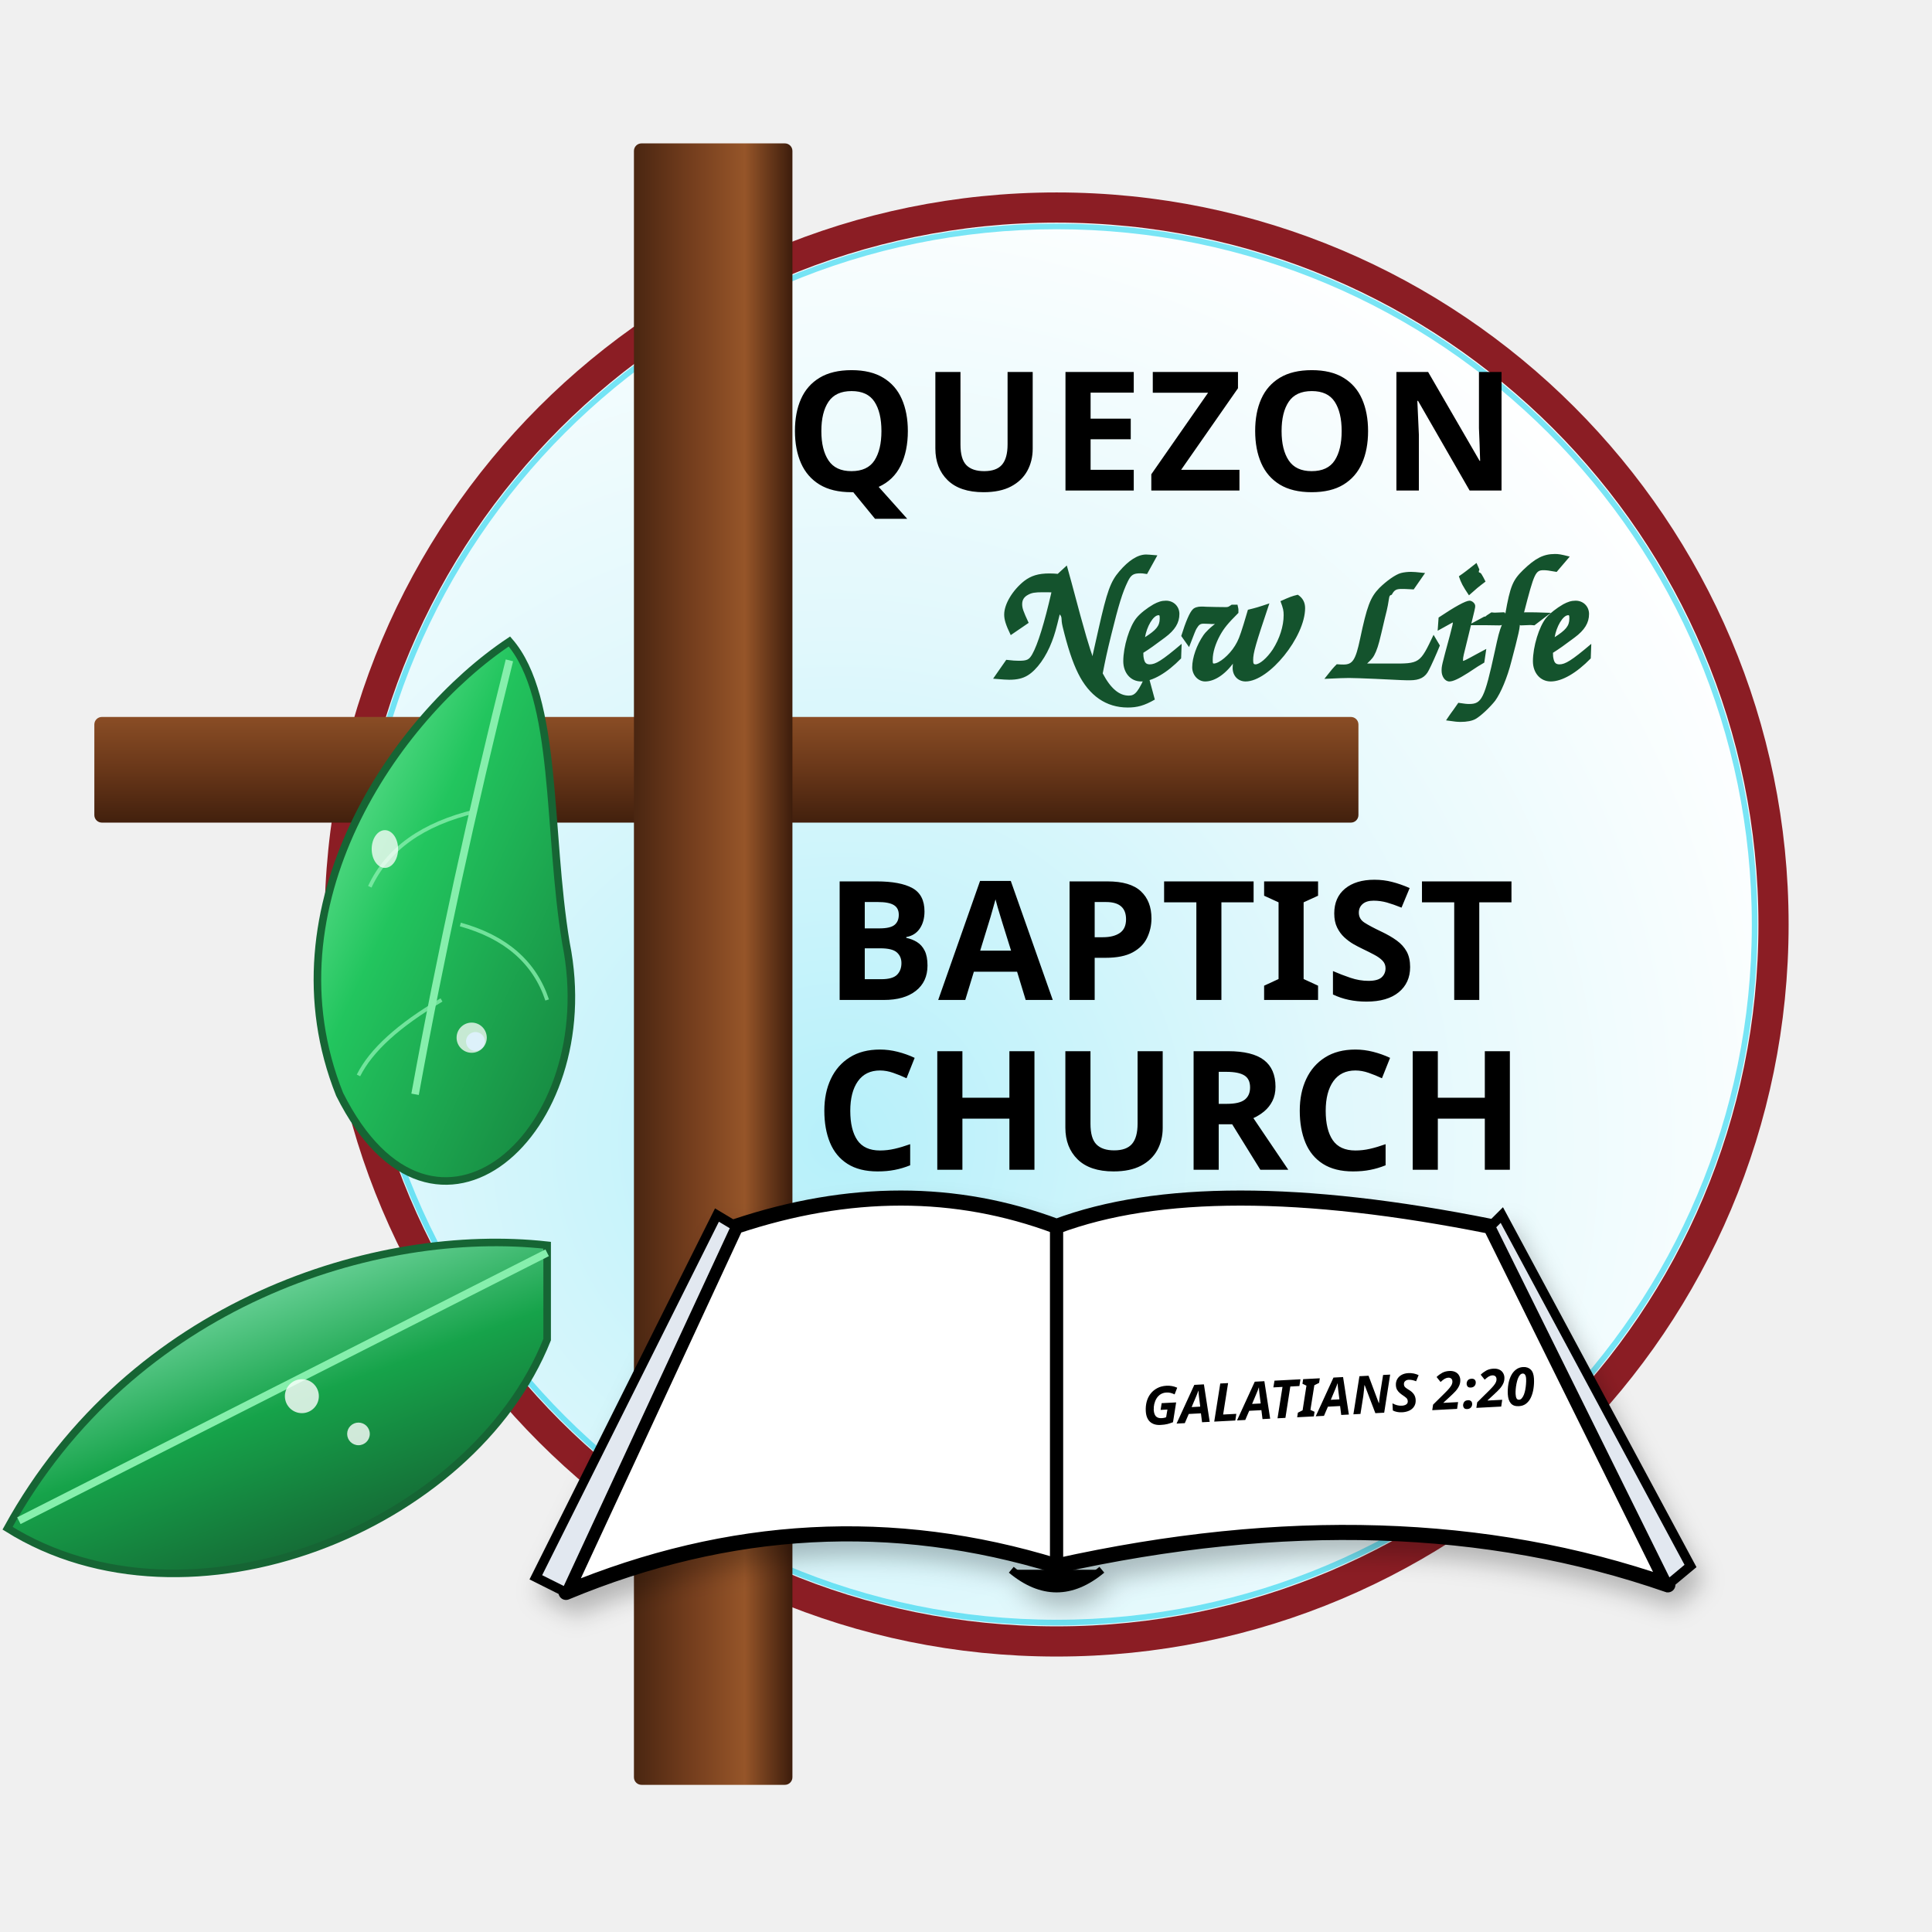
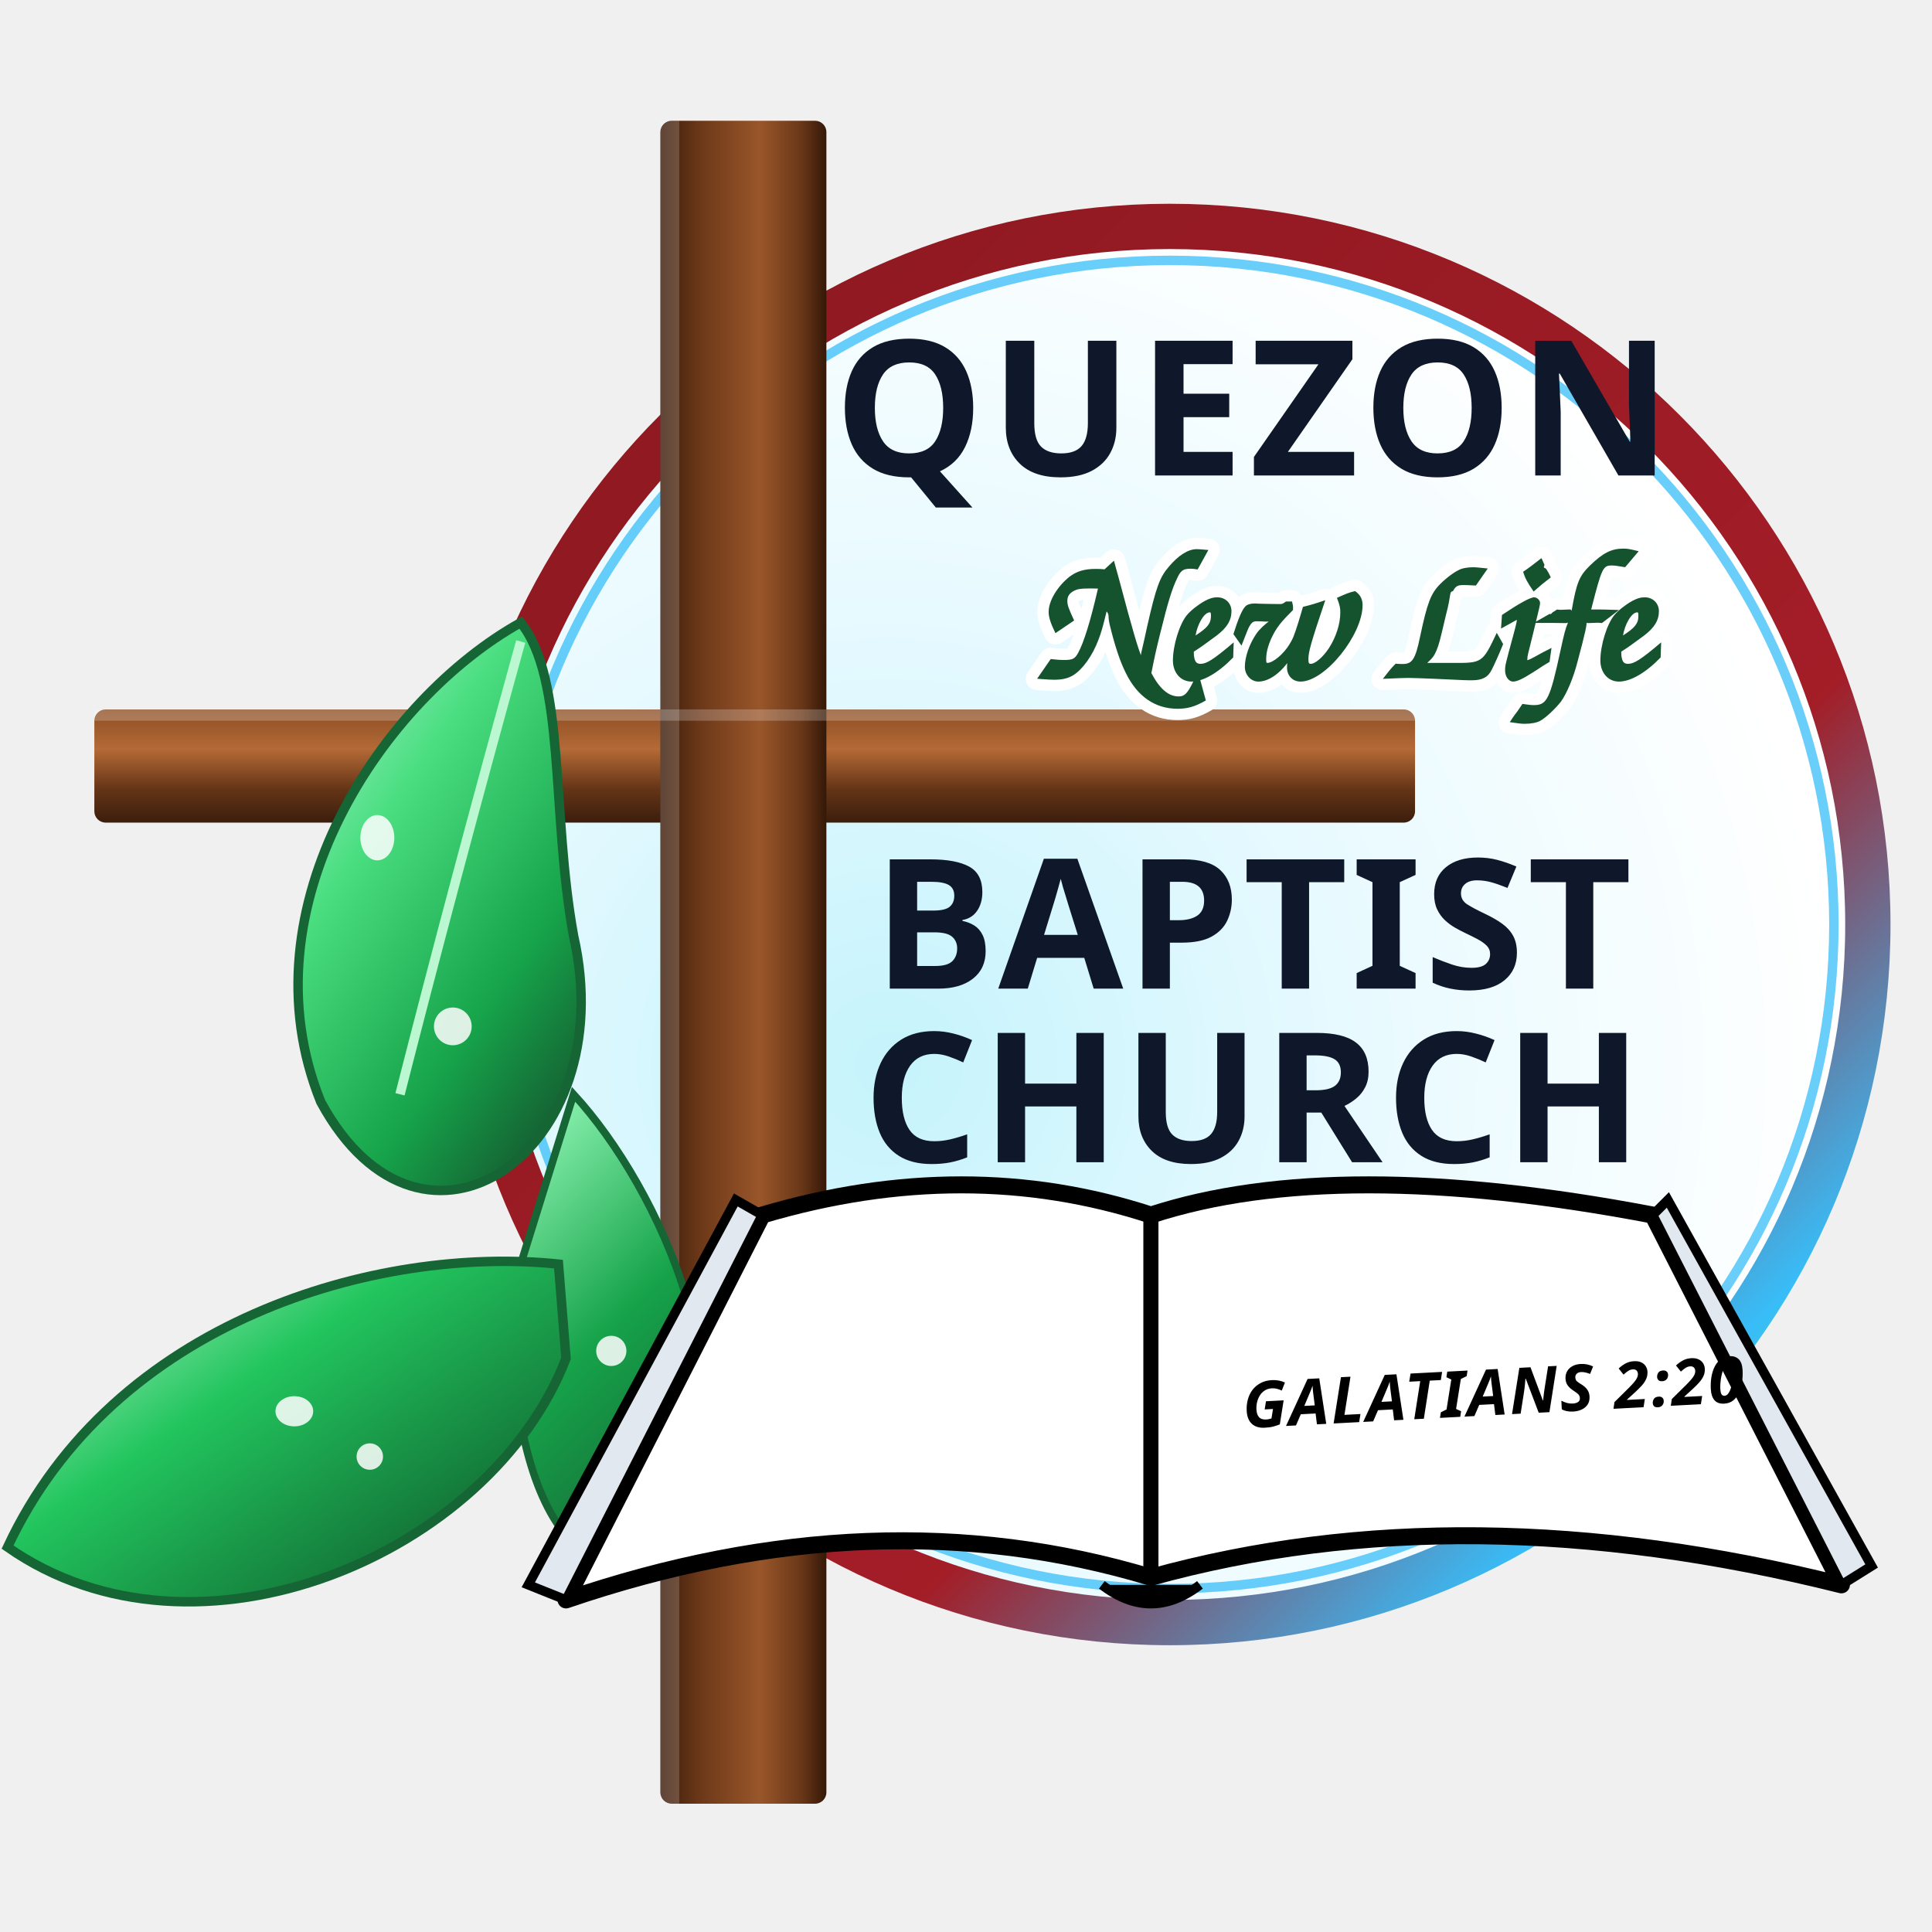
- <svg xmlns="http://www.w3.org/2000/svg" viewBox="0 0 512 512" width="100%" height="100%">
+ <svg xmlns="http://www.w3.org/2000/svg" viewBox="0 0 512 512" width="512" height="512">
  <defs>
-     <radialGradient id="skyGrad" cx="35%" cy="65%" r="70%">
-       <stop offset="0%" stop-color="#b6f0fa" />
-       <stop offset="50%" stop-color="#e1f8fc" />
-       <stop offset="100%" stop-color="#ffffff" />
+     <radialGradient id="skyRadial" cx="30%" cy="60%" r="75%">
+       <stop offset="0%" stop-color="#c5f3fc" />
+       <stop offset="45%" stop-color="#e8faff" />
+       <stop offset="90%" stop-color="#ffffff" />
    </radialGradient>
-     <linearGradient id="woodVert" x1="0%" y1="0%" x2="100%" y2="0%">
-       <stop offset="0%" stop-color="#4a2611" />
-       <stop offset="35%" stop-color="#733d1d" />
-       <stop offset="70%" stop-color="#965529" />
-       <stop offset="100%" stop-color="#3d1d0c" />
+     <linearGradient id="rimGrad" x1="0%" y1="0%" x2="100%" y2="100%">
+       <stop offset="0%" stop-color="#8b1820" />
+       <stop offset="65%" stop-color="#a31d27" />
+       <stop offset="85%" stop-color="#38bdf8" />
+       <stop offset="95%" stop-color="#4ade80" />
+       <stop offset="100%" stop-color="#a3e635" />
    </linearGradient>
-     <linearGradient id="woodHoriz" x1="0%" y1="0%" x2="0%" y2="100%">
-       <stop offset="0%" stop-color="#8a4d25" />
-       <stop offset="50%" stop-color="#693719" />
-       <stop offset="100%" stop-color="#42200d" />
+     <linearGradient id="woodVertical" x1="0%" y1="0%" x2="100%" y2="0%">
+       <stop offset="0%" stop-color="#3b1d0c" />
+       <stop offset="25%" stop-color="#6e3919" />
+       <stop offset="60%" stop-color="#99562a" />
+       <stop offset="85%" stop-color="#693718" />
+       <stop offset="100%" stop-color="#341808" />
    </linearGradient>
-     <linearGradient id="leafGrad1" x1="0%" y1="0%" x2="100%" y2="100%">
-       <stop offset="0%" stop-color="#86efac" />
-       <stop offset="40%" stop-color="#22c55e" />
-       <stop offset="100%" stop-color="#15803d" />
+     <linearGradient id="woodHorizontal" x1="0%" y1="0%" x2="0%" y2="100%">
+       <stop offset="0%" stop-color="#8c4e25" />
+       <stop offset="35%" stop-color="#b46a36" />
+       <stop offset="70%" stop-color="#663517" />
+       <stop offset="100%" stop-color="#3b1d0c" />
    </linearGradient>
-     <linearGradient id="leafGrad2" x1="20%" y1="0%" x2="80%" y2="100%">
+     <linearGradient id="leafGradTop" x1="15%" y1="0%" x2="85%" y2="100%">
      <stop offset="0%" stop-color="#a7f3d0" />
-       <stop offset="50%" stop-color="#16a34a" />
+       <stop offset="30%" stop-color="#4ade80" />
+       <stop offset="70%" stop-color="#16a34a" />
      <stop offset="100%" stop-color="#14532d" />
    </linearGradient>
-     <filter id="softShadow" x="-10%" y="-10%" width="130%" height="130%">
-       <feDropShadow dx="2" dy="4" stdDeviation="3" flood-opacity="0.25" />
-     </filter>
+     <linearGradient id="leafGradBot" x1="0%" y1="10%" x2="90%" y2="90%">
+       <stop offset="0%" stop-color="#bbf7d0" />
+       <stop offset="40%" stop-color="#22c55e" />
+       <stop offset="80%" stop-color="#15803d" />
+       <stop offset="100%" stop-color="#14532d" />
+     </linearGradient>
+     <linearGradient id="leafGradMid" x1="30%" y1="0%" x2="70%" y2="100%">
+       <stop offset="0%" stop-color="#86efac" />
+       <stop offset="50%" stop-color="#16a34a" />
+       <stop offset="100%" stop-color="#166534" />
+     </linearGradient>
  </defs>
-   <circle cx="280" cy="245" r="190" fill="url(#skyGrad)" stroke="#8b1d24" stroke-width="8" />
-   <circle cx="280" cy="245" r="185" fill="none" stroke="#22d3ee" stroke-width="1.5" opacity="0.6" />
-   <rect x="25" y="190" width="335" height="28" rx="2" fill="url(#woodHoriz)" />
-   <rect x="168" y="38" width="42" height="435" rx="2" fill="url(#woodVert)" />
-   <text x="305" y="130" font-family="'Impact', 'Arial Black', sans-serif" font-weight="900" font-size="44" fill="#000000" text-anchor="middle" letter-spacing="1">QUEZON</text>
-   <text x="340" y="180" font-family="'Brush Script MT', 'Segoe Script', 'Lucida Handwriting', cursive" font-style="italic" font-weight="bold" font-size="46" fill="#14532d" text-anchor="middle">New Life</text>
-   <text x="310" y="265" font-family="'Impact', 'Arial Black', sans-serif" font-weight="900" font-size="44" fill="#000000" text-anchor="middle" letter-spacing="0.5">BAPTIST</text>
-   <text x="310" y="310" font-family="'Impact', 'Arial Black', sans-serif" font-weight="900" font-size="44" fill="#000000" text-anchor="middle" letter-spacing="0.5">CHURCH</text>
-   <path d="M 135 170 C 105 190 70 240 90 290 C 115 340 160 300 150 250 C 145 220 148 185 135 170 Z" fill="url(#leafGrad1)" stroke="#166534" stroke-width="2" />
-   <path d="M 135 175 Q 120 235 110 290" fill="none" stroke="#86efac" stroke-width="2" />
-   <path d="M 126 215 Q 105 220 98 235 M 122 245 Q 140 250 145 265 M 117 265 Q 100 275 95 285" fill="none" stroke="#86efac" stroke-width="1" opacity="0.8" />
-   <ellipse cx="102" cy="225" rx="3.5" ry="5" fill="#ffffff" opacity="0.75" />
-   <circle cx="125" cy="275" r="4" fill="#ffffff" opacity="0.75" />
-   <circle cx="126" cy="276" r="2.5" fill="#e0f2fe" opacity="0.9" />
-   <path d="M 145 330 C 100 325 35 345 2 405 C 50 435 125 405 145 355 Z" fill="url(#leafGrad2)" stroke="#166534" stroke-width="2" />
-   <path d="M 145 332 Q 80 365 5 403" fill="none" stroke="#86efac" stroke-width="2" />
-   <circle cx="80" cy="370" r="4.5" fill="#ffffff" opacity="0.8" />
-   <circle cx="95" cy="380" r="3" fill="#ffffff" opacity="0.8" />
-   <g filter="url(#softShadow)">
-     <path d="M 280 415 Q 215 395 150 422 L 195 325 Q 240 310 280 325 Q 320 310 395 325 L 442 420 Q 370 395 280 415 Z" fill="#ffffff" stroke="#000000" stroke-width="4" stroke-linejoin="round" />
-     <path d="M 150 422 L 142 418 L 190 322 L 195 325 Z" fill="#e2e8f0" stroke="#000000" stroke-width="2.5" />
-     <path d="M 150 422 Q 215 395 280 415" fill="none" stroke="#000000" stroke-width="3" />
-     <path d="M 195 325 Q 240 310 280 325" fill="none" stroke="#000000" stroke-width="2" />
-     <line x1="280" y1="325" x2="280" y2="415" stroke="#000000" stroke-width="3.5" />
-     <path d="M 442 420 L 448 415 L 398 322 L 395 325 Z" fill="#e2e8f0" stroke="#000000" stroke-width="2.5" />
-     <path d="M 280 415 Q 370 395 442 420" fill="none" stroke="#000000" stroke-width="3" />
-     <path d="M 280 325 Q 320 310 395 325" fill="none" stroke="#000000" stroke-width="2" />
-     <path d="M 268 416 Q 280 426 292 416" fill="#000000" stroke="#000000" stroke-width="2" />
-     <text x="355" y="375" font-family="'Arial Black', 'Impact', sans-serif" font-weight="900" font-style="italic" font-size="14" fill="#000000" text-anchor="middle" transform="rotate(-3 355 375)">GALATIANS 2:20</text>
+   <circle cx="310" cy="245" r="185" fill="url(#skyRadial)" stroke="url(#rimGrad)" stroke-width="12" />
+   <circle cx="310" cy="245" r="176" fill="none" stroke="#38bdf8" stroke-width="2.5" opacity="0.75" />
+   <rect x="25" y="188" width="350" height="30" rx="3" fill="url(#woodHorizontal)" />
+   <rect x="175" y="32" width="44" height="446" rx="3" fill="url(#woodVertical)" />
+   <rect x="175" y="32" width="5" height="446" fill="#ffffff" opacity="0.18" />
+   <rect x="25" y="188" width="350" height="3" fill="#ffffff" opacity="0.22" />
+   <text x="332" y="126" font-family="Impact, 'Arial Black', sans-serif" font-weight="900" font-size="50" fill="#0f172a" text-anchor="middle" letter-spacing="1.5">QUEZON</text>
+   <g>
+     <text x="355" y="180" font-family="'Brush Script MT', 'Segoe Script', 'Lucida Handwriting', cursive, sans-serif" font-style="italic" font-weight="bold" font-size="48" fill="none" stroke="#ffffff" stroke-width="6" stroke-linejoin="round" text-anchor="middle">New Life</text>
+     <text x="355" y="180" font-family="'Brush Script MT', 'Segoe Script', 'Lucida Handwriting', cursive, sans-serif" font-style="italic" font-weight="bold" font-size="48" fill="#14532d" text-anchor="middle">New Life</text>
+   </g>
+   <text x="332" y="262" font-family="Impact, 'Arial Black', sans-serif" font-weight="900" font-size="48" fill="#0f172a" text-anchor="middle" letter-spacing="0.8">BAPTIST</text>
+   <text x="332" y="308" font-family="Impact, 'Arial Black', sans-serif" font-weight="900" font-size="48" fill="#0f172a" text-anchor="middle" letter-spacing="0.8">CHURCH</text>
+   <g>
+     <path d="M 138 165 C 102 185 64 240 85 292 C 112 342 165 305 152 248 C 146 215 150 180 138 165 Z" fill="url(#leafGradTop)" stroke="#166534" stroke-width="2.5" />
+     <path d="M 138 170 Q 120 235 106 290" fill="none" stroke="#bbf7d0" stroke-width="2.5" />
+     <ellipse cx="100" cy="222" rx="4.5" ry="6" fill="#ffffff" opacity="0.85" />
+     <circle cx="120" cy="272" r="5" fill="#ffffff" opacity="0.85" />
+   </g>
+   <g>
+     <path d="M 152 290 C 175 315 200 370 178 405 C 150 435 130 380 138 335 Z" fill="url(#leafGradMid)" stroke="#166534" stroke-width="2" />
+     <circle cx="162" cy="358" r="4" fill="#ffffff" opacity="0.85" />
+   </g>
+   <g>
+     <path d="M 148 335 C 100 330 30 350 2 410 C 52 445 130 412 150 360 Z" fill="url(#leafGradBot)" stroke="#166534" stroke-width="2.5" />
+     <ellipse cx="78" cy="374" rx="5" ry="4" fill="#ffffff" opacity="0.85" />
+     <circle cx="98" cy="386" r="3.5" fill="#ffffff" opacity="0.85" />
+   </g>
+   <g>
+     <path d="M 305 418 Q 232 396 150 424 L 202 322 Q 256 306 305 322 Q 354 306 438 322 L 488 420 Q 388 395 305 418 Z" fill="#ffffff" stroke="#000000" stroke-width="4.5" stroke-linejoin="round" />
+     <path d="M 150 424 L 140 420 L 195 318 L 202 322 Z" fill="#e2e8f0" stroke="#000000" stroke-width="2.5" />
+     <path d="M 150 424 Q 232 396 305 418" fill="none" stroke="#000000" stroke-width="3.5" />
+     <line x1="305" y1="322" x2="305" y2="418" stroke="#000000" stroke-width="4" />
+     <path d="M 488 420 L 496 415 L 442 318 L 438 322 Z" fill="#e2e8f0" stroke="#000000" stroke-width="2.5" />
+     <path d="M 305 418 Q 388 395 488 420" fill="none" stroke="#000000" stroke-width="3.5" />
+     <path d="M 292 420 Q 305 430 318 420" fill="#000000" stroke="#000000" stroke-width="2.5" />
+     <text x="396" y="375" font-family="Impact, 'Arial Black', sans-serif" font-weight="900" font-style="italic" font-size="17" fill="#000000" text-anchor="middle" transform="rotate(-3 396 375)" letter-spacing="0.5">GALATIANS 2:20</text>
  </g>
</svg>
